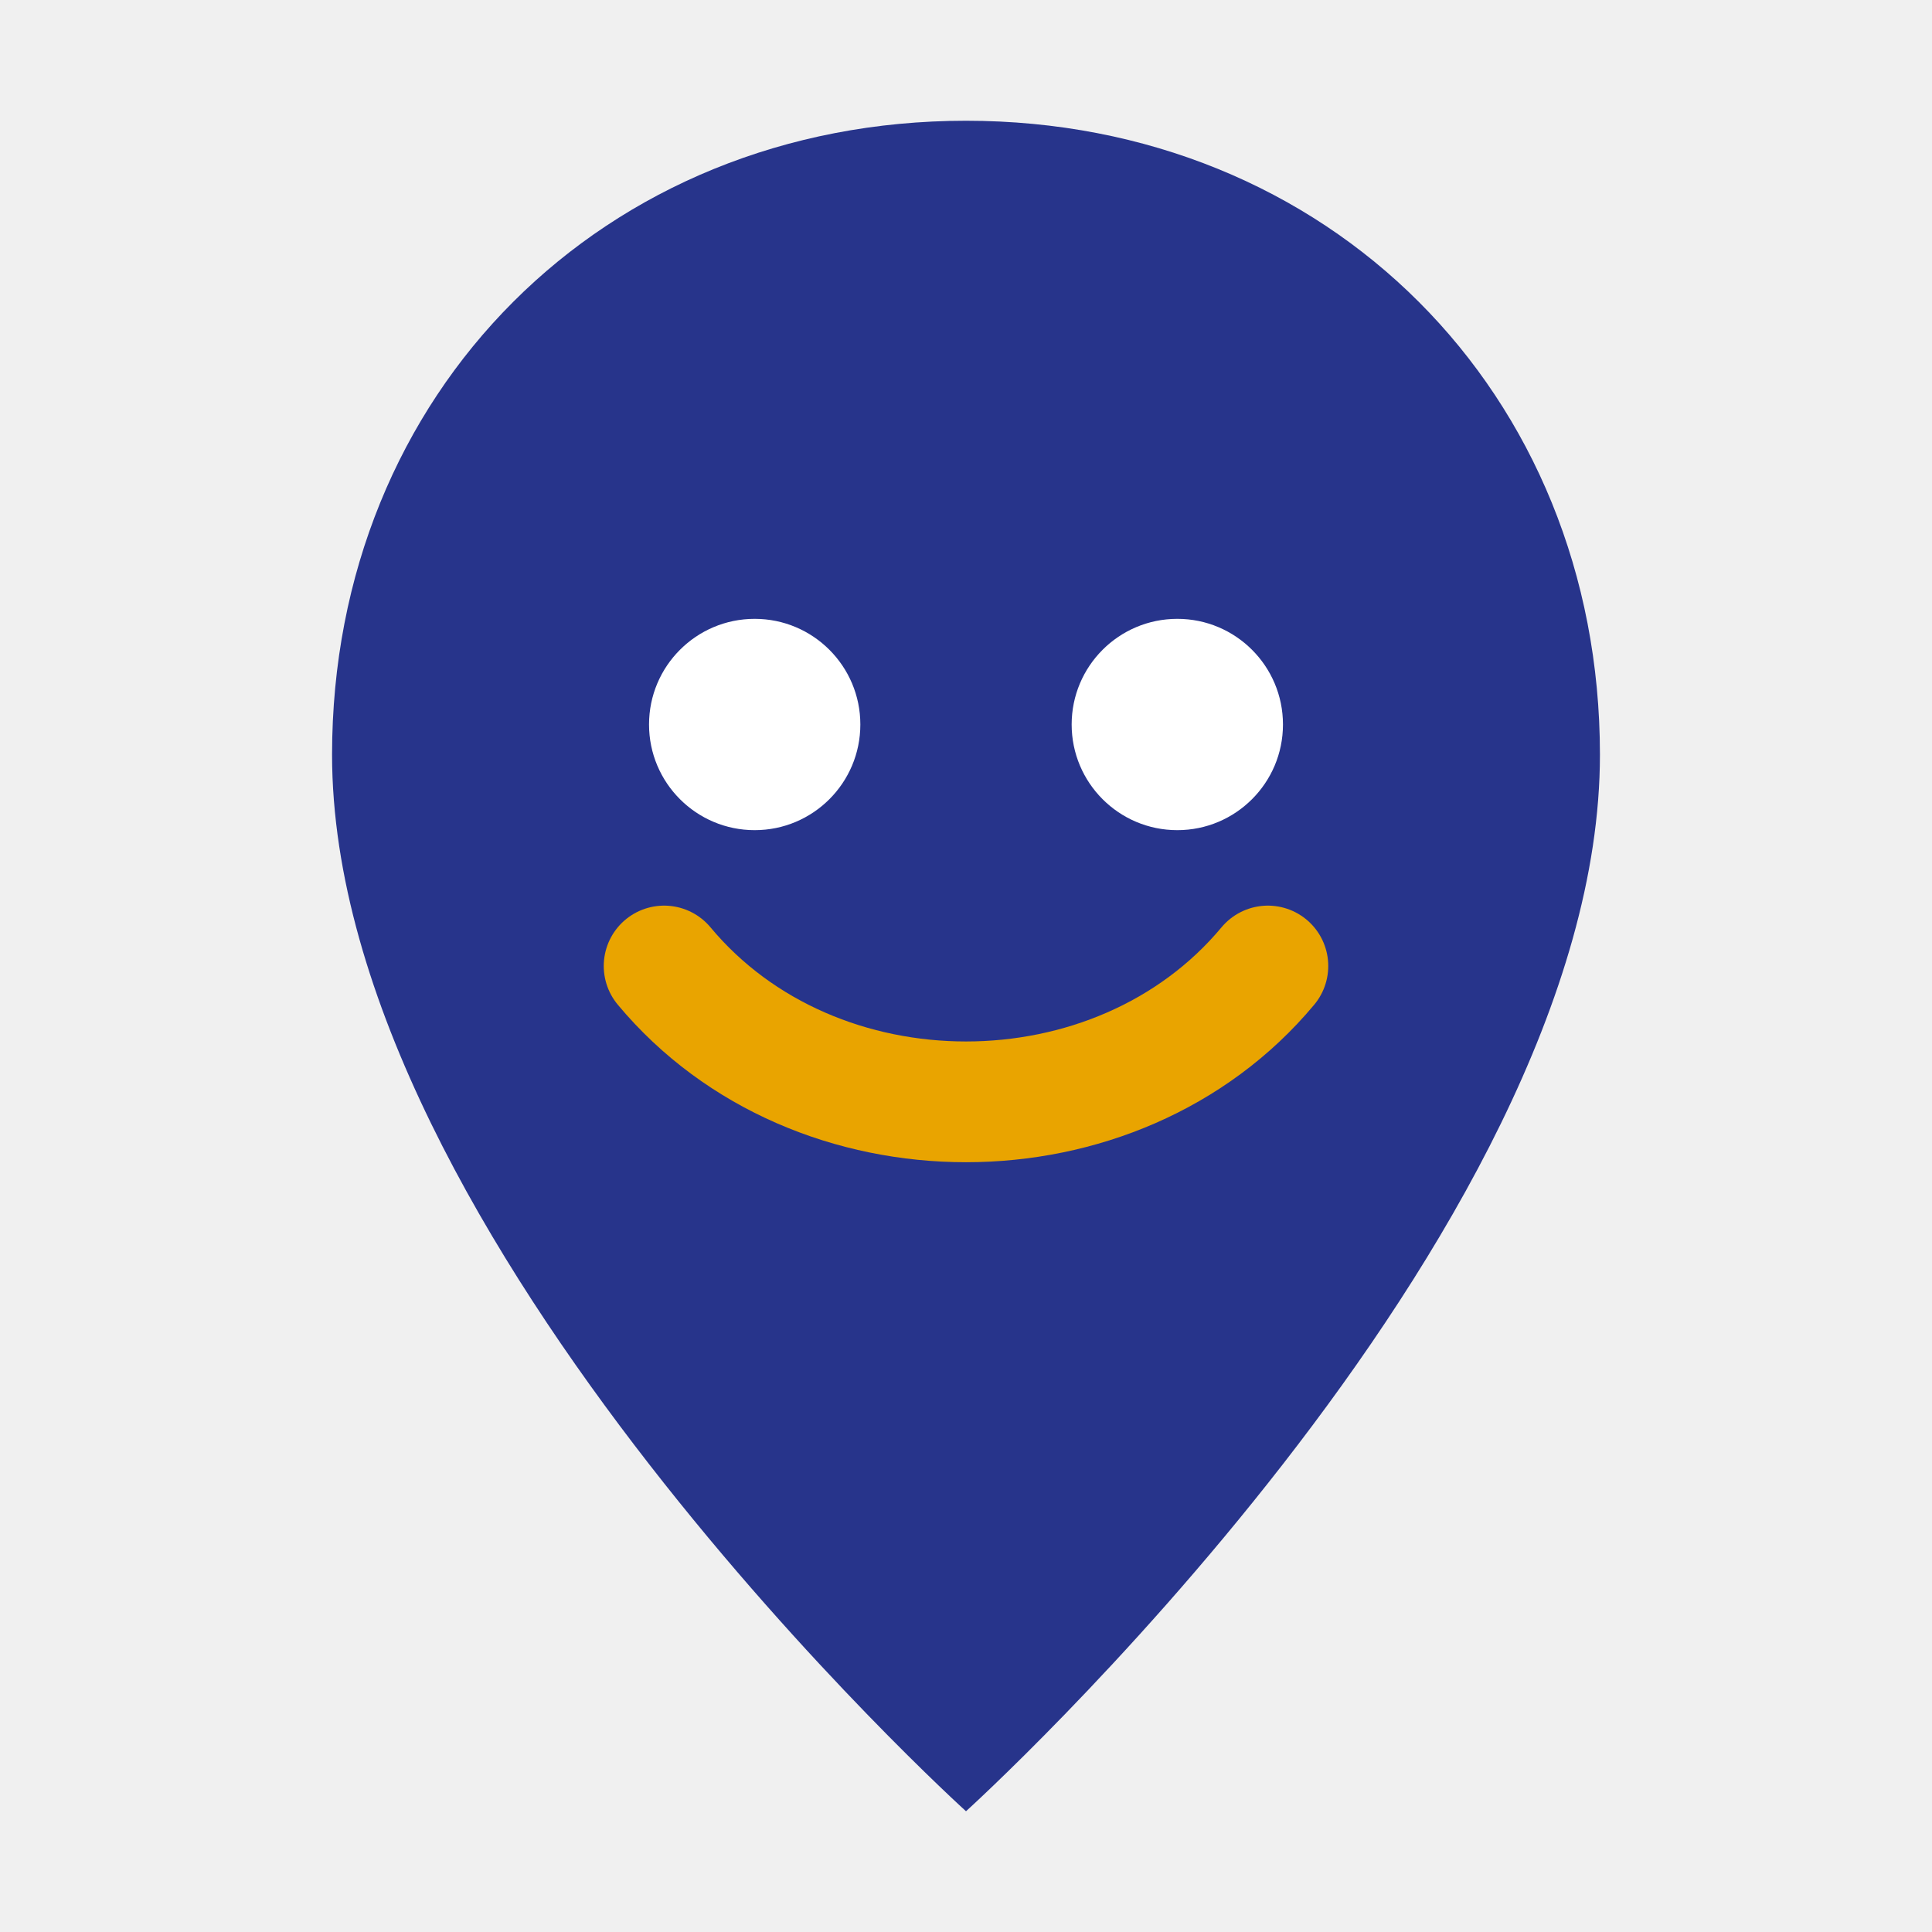
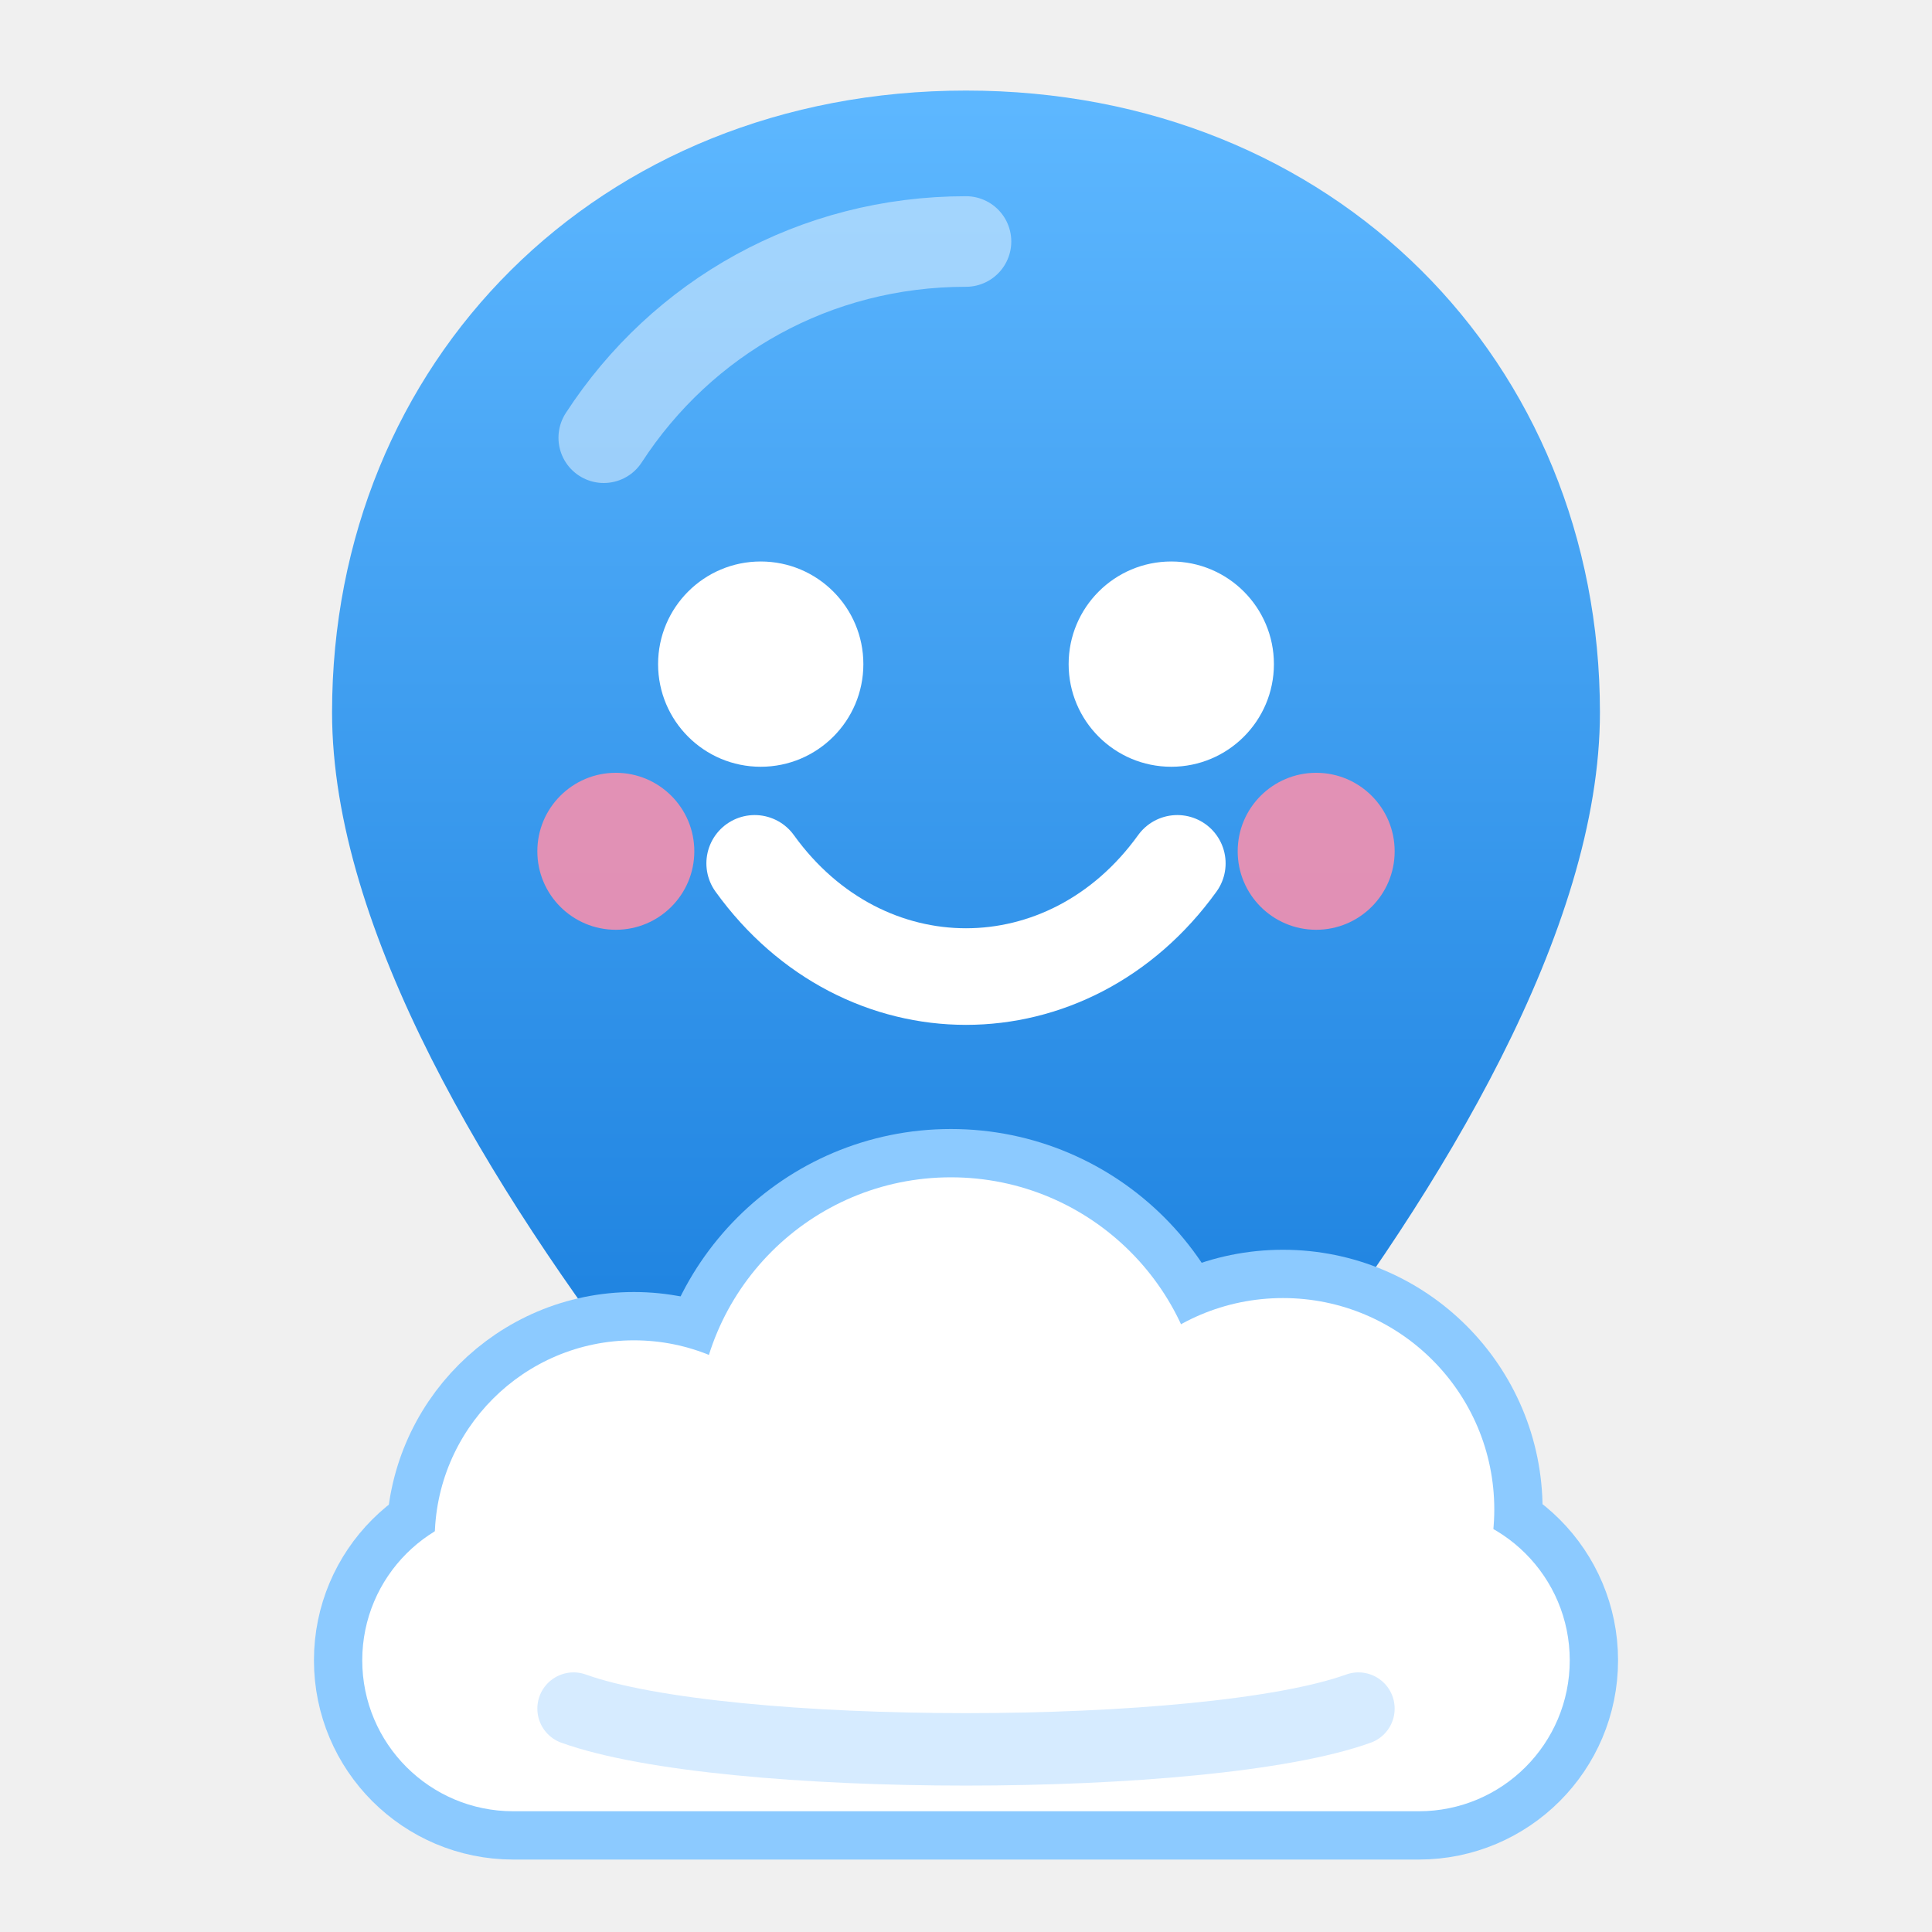
<svg xmlns="http://www.w3.org/2000/svg" viewBox="0 0 64 64">
-   <path d="M32 4C20 4 11 13 11 25c0 16 21 35 21 35s21-19 21-35C53 13 44 4 32 4z" fill="#27348b" />
-   <circle cx="25" cy="24" r="3.5" fill="#fff" />
-   <circle cx="39" cy="24" r="3.5" fill="#fff" />
-   <path d="M22 32c5 6 15 6 20 0" stroke="#e9a400" stroke-width="4" fill="none" stroke-linecap="round" />
+   <defs>
+     <linearGradient id="pin" x1="0" y1="0" x2="0" y2="1">
+       <stop offset="0" stop-color="#5db7ff" />
+       <stop offset="1" stop-color="#0a72d6" />
+     </linearGradient>
+   </defs>
+   <path d="M32 3C19.8 3 11 12 11 23.6 11 38 32 58 32 58s21-20 21-34.4C53 12 44.2 3 32 3z" fill="url(#pin)" />
+   <path d="M20 14.5c2.6-4 7-6.5 12-6.5" stroke="#fff" stroke-width="3" stroke-linecap="round" fill="none" opacity=".45" />
+   <circle cx="25.2" cy="22" r="3.4" fill="#fff" />
+   <circle cx="38.8" cy="22" r="3.4" fill="#fff" />
+   <circle cx="20.4" cy="28.2" r="2.6" fill="#ff8fab" opacity=".85" />
+   <circle cx="43.6" cy="28.2" r="2.6" fill="#ff8fab" opacity=".85" />
+   <path d="M25 28.6c3.6 5 10.4 5 14 0" stroke="#fff" stroke-width="3.2" stroke-linecap="round" fill="none" />
+   <g fill="#8ccaff" stroke="#8ccaff" stroke-width="3.2">
+     <rect x="12" y="50" width="40" height="10" rx="5" />
+     <circle cx="21" cy="51" r="6.6" />
+     <circle cx="31.5" cy="47.4" r="8.4" />
+     <circle cx="42.5" cy="50" r="7" />
+   </g>
+   <g fill="#fff">
+     <rect x="12" y="50" width="40" height="10" rx="5" />
+     <circle cx="21" cy="51" r="6.6" />
+     <circle cx="31.5" cy="47.4" r="8.4" />
+     <circle cx="42.5" cy="50" r="7" />
+   </g>
+   <path d="M19 56.6c5 1.8 21 1.8 26 0" stroke="#d6ebff" stroke-width="2.4" stroke-linecap="round" fill="none" />
</svg>
